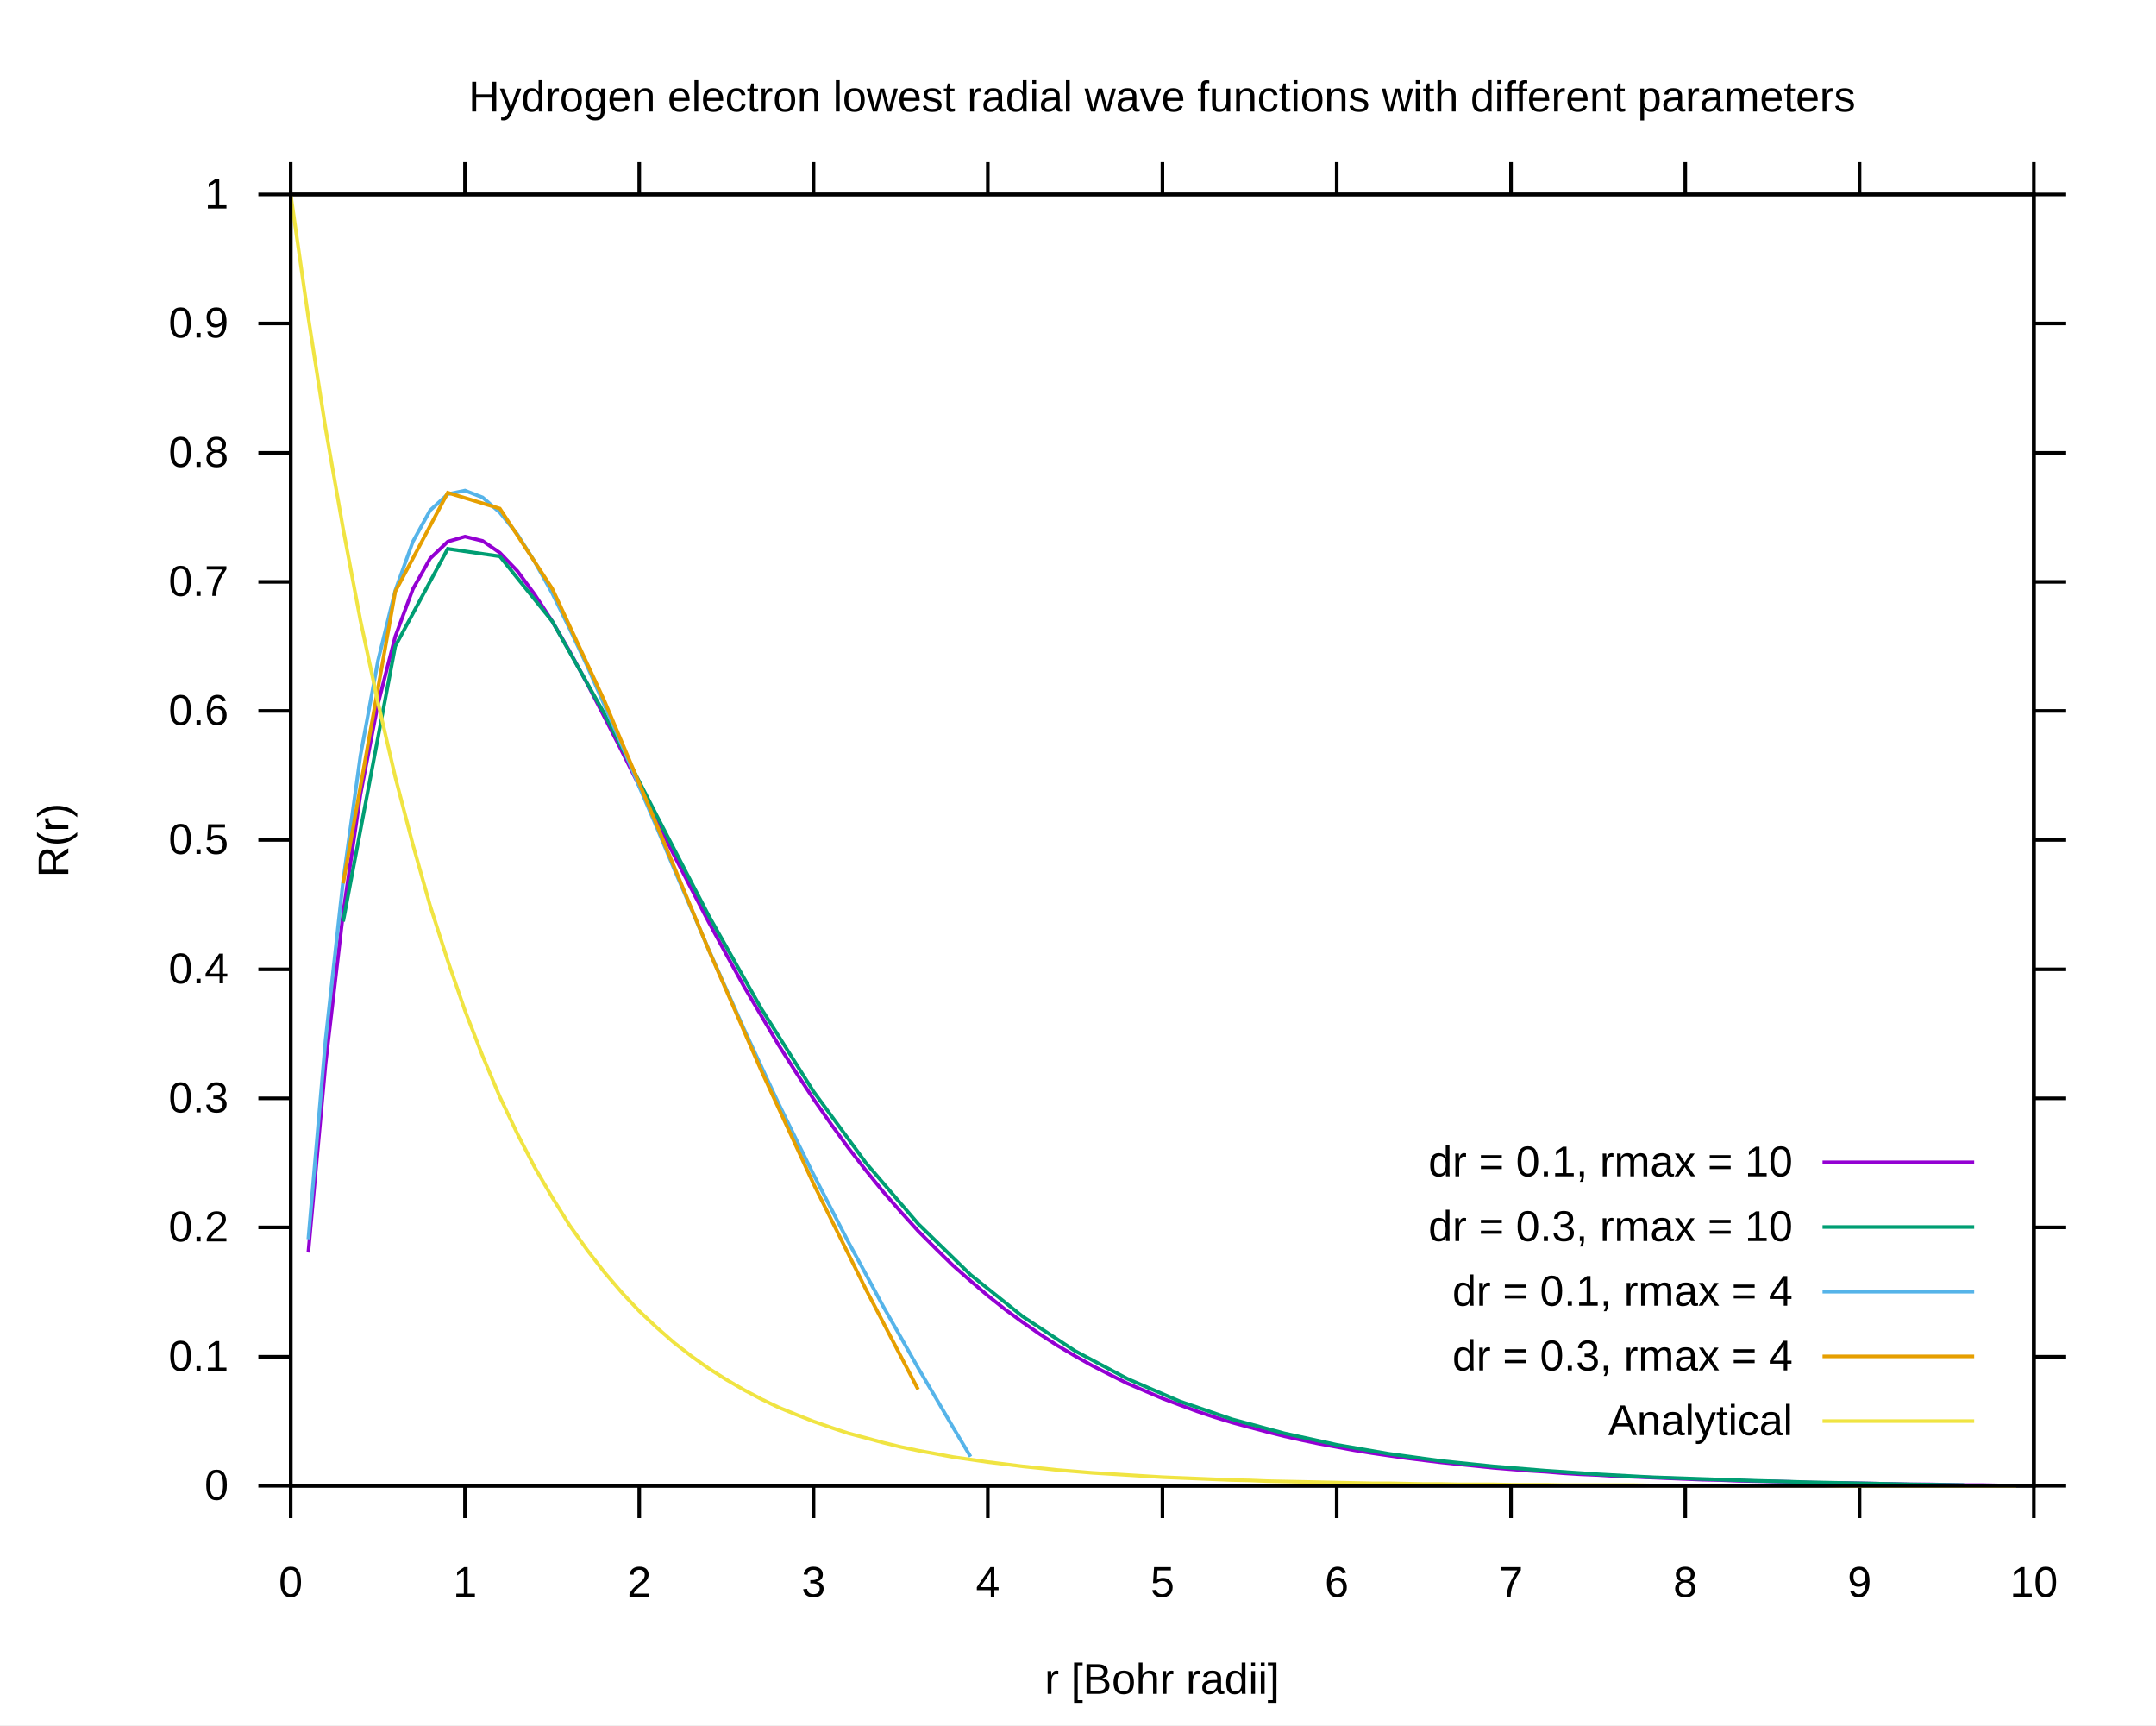
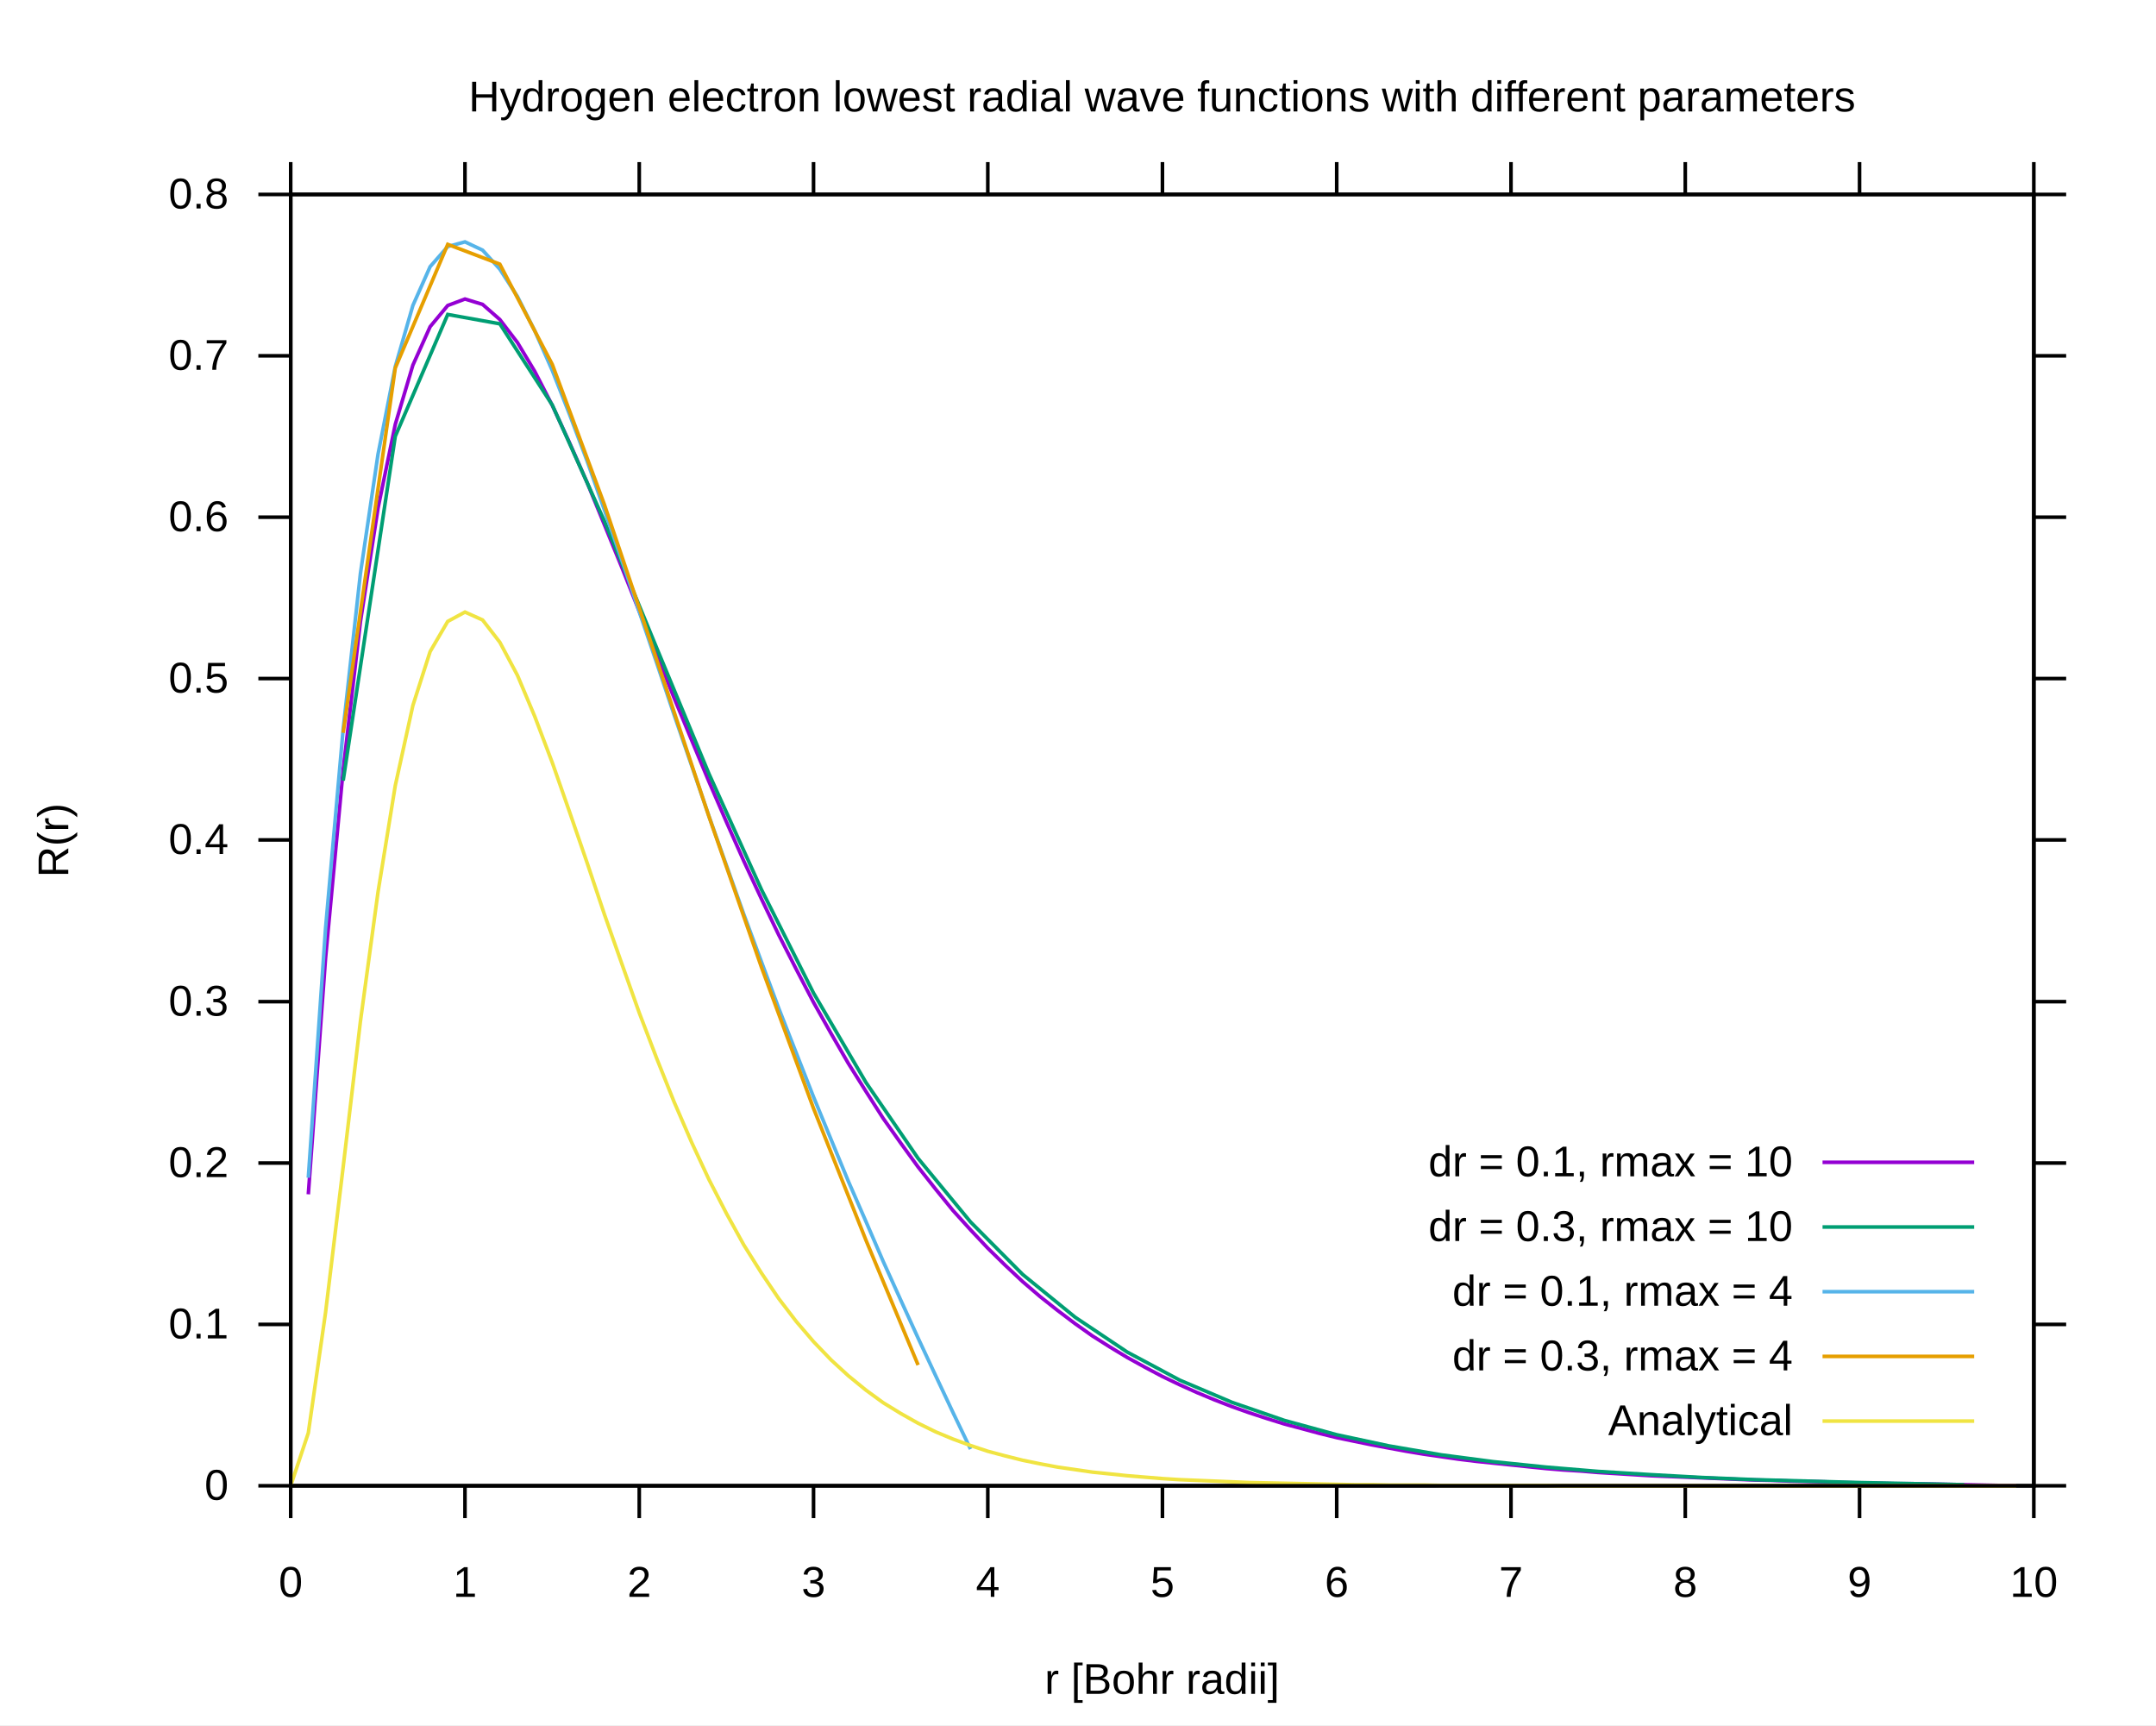
<svg xmlns="http://www.w3.org/2000/svg" xmlns:xlink="http://www.w3.org/1999/xlink" width="600" height="480" viewBox="0 0 600 480">
  <g id="gnuplot_canvas">
    <rect x="0" y="0" width="600" height="480" fill="#ffffff" />
    <defs>
      <circle id="gpDot" r="0.5" stroke-width="0.5" stroke="currentColor" />
      <path id="gpPt0" stroke-width="0.222" stroke="currentColor" d="M-1,0 h2 M0,-1 v2" />
      <path id="gpPt1" stroke-width="0.222" stroke="currentColor" d="M-1,-1 L1,1 M1,-1 L-1,1" />
      <path id="gpPt2" stroke-width="0.222" stroke="currentColor" d="M-1,0 L1,0 M0,-1 L0,1 M-1,-1 L1,1 M-1,1 L1,-1" />
      <rect id="gpPt3" stroke-width="0.222" stroke="currentColor" x="-1" y="-1" width="2" height="2" />
      <rect id="gpPt4" stroke-width="0.222" stroke="currentColor" fill="currentColor" x="-1" y="-1" width="2" height="2" />
      <circle id="gpPt5" stroke-width="0.222" stroke="currentColor" cx="0" cy="0" r="1" />
      <use xlink:href="#gpPt5" id="gpPt6" fill="currentColor" stroke="none" />
      <path id="gpPt7" stroke-width="0.222" stroke="currentColor" d="M0,-1.33 L-1.33,0.67 L1.33,0.67 z" />
      <use xlink:href="#gpPt7" id="gpPt8" fill="currentColor" stroke="none" />
      <use xlink:href="#gpPt7" id="gpPt9" stroke="currentColor" transform="rotate(180)" />
      <use xlink:href="#gpPt9" id="gpPt10" fill="currentColor" stroke="none" />
      <use xlink:href="#gpPt3" id="gpPt11" stroke="currentColor" transform="rotate(45)" />
      <use xlink:href="#gpPt11" id="gpPt12" fill="currentColor" stroke="none" />
      <path id="gpPt13" stroke-width="0.222" stroke="currentColor" d="M0,1.330 L1.265,0.411 L0.782,-1.067 L-0.782,-1.076 L-1.265,0.411 z" />
      <use xlink:href="#gpPt13" id="gpPt14" fill="currentColor" stroke="none" />
      <filter id="textbox" filterUnits="objectBoundingBox" x="0" y="0" height="1" width="1">
        <feFlood flood-color="#FFFFFF" flood-opacity="1" result="bgnd" />
        <feComposite in="SourceGraphic" in2="bgnd" operator="atop" />
      </filter>
      <filter id="greybox" filterUnits="objectBoundingBox" x="0" y="0" height="1" width="1">
        <feFlood flood-color="lightgrey" flood-opacity="1" result="grey" />
        <feComposite in="SourceGraphic" in2="grey" operator="atop" />
      </filter>
    </defs>
    <g fill="none" color="#FFFFFF" stroke="currentColor" stroke-width="1.00" stroke-linecap="butt" stroke-linejoin="miter">
</g>
    <g fill="none" color="black" stroke="currentColor" stroke-width="1.00" stroke-linecap="butt" stroke-linejoin="miter">
      <path stroke="black" d="M80.9,413.4 L71.9,413.4 M566.0,413.4 L575.0,413.4  " />
      <g transform="translate(63.6,417.3)" stroke="none" fill="black" font-family="Arial" font-size="12.00" text-anchor="end">
        <text>
          <tspan font-family="Arial"> 0</tspan>
        </text>
      </g>
    </g>
    <g fill="none" color="black" stroke="currentColor" stroke-width="1.00" stroke-linecap="butt" stroke-linejoin="miter">
-       <path stroke="black" d="M80.9,377.5 L71.9,377.5 M566.0,377.5 L575.0,377.5  " />
-       <g transform="translate(63.6,381.4)" stroke="none" fill="black" font-family="Arial" font-size="12.00" text-anchor="end">
+       <path stroke="black" d="M80.9,368.5 L71.9,368.5 M566.0,368.5 L575.0,368.5  " />
+       <g transform="translate(63.6,372.4)" stroke="none" fill="black" font-family="Arial" font-size="12.00" text-anchor="end">
        <text>
          <tspan font-family="Arial"> 0.1</tspan>
        </text>
      </g>
    </g>
    <g fill="none" color="black" stroke="currentColor" stroke-width="1.00" stroke-linecap="butt" stroke-linejoin="miter">
-       <path stroke="black" d="M80.9,341.5 L71.9,341.5 M566.0,341.5 L575.0,341.5  " />
-       <g transform="translate(63.6,345.4)" stroke="none" fill="black" font-family="Arial" font-size="12.00" text-anchor="end">
+       <path stroke="black" d="M80.9,323.6 L71.9,323.6 M566.0,323.6 L575.0,323.6  " />
+       <g transform="translate(63.6,327.5)" stroke="none" fill="black" font-family="Arial" font-size="12.00" text-anchor="end">
        <text>
          <tspan font-family="Arial"> 0.2</tspan>
        </text>
      </g>
    </g>
    <g fill="none" color="black" stroke="currentColor" stroke-width="1.00" stroke-linecap="butt" stroke-linejoin="miter">
-       <path stroke="black" d="M80.9,305.6 L71.9,305.6 M566.0,305.6 L575.0,305.6  " />
-       <g transform="translate(63.6,309.5)" stroke="none" fill="black" font-family="Arial" font-size="12.00" text-anchor="end">
+       <path stroke="black" d="M80.9,278.7 L71.9,278.7 M566.0,278.7 L575.0,278.7  " />
+       <g transform="translate(63.6,282.6)" stroke="none" fill="black" font-family="Arial" font-size="12.00" text-anchor="end">
        <text>
          <tspan font-family="Arial"> 0.3</tspan>
-         </text>
-       </g>
-     </g>
-     <g fill="none" color="black" stroke="currentColor" stroke-width="1.00" stroke-linecap="butt" stroke-linejoin="miter">
-       <path stroke="black" d="M80.9,269.7 L71.9,269.7 M566.0,269.7 L575.0,269.7  " />
-       <g transform="translate(63.6,273.6)" stroke="none" fill="black" font-family="Arial" font-size="12.00" text-anchor="end">
-         <text>
-           <tspan font-family="Arial"> 0.4</tspan>
        </text>
      </g>
    </g>
    <g fill="none" color="black" stroke="currentColor" stroke-width="1.00" stroke-linecap="butt" stroke-linejoin="miter">
      <path stroke="black" d="M80.9,233.7 L71.9,233.7 M566.0,233.7 L575.0,233.7  " />
      <g transform="translate(63.6,237.6)" stroke="none" fill="black" font-family="Arial" font-size="12.00" text-anchor="end">
        <text>
+           <tspan font-family="Arial"> 0.4</tspan>
+         </text>
+       </g>
+     </g>
+     <g fill="none" color="black" stroke="currentColor" stroke-width="1.00" stroke-linecap="butt" stroke-linejoin="miter">
+       <path stroke="black" d="M80.9,188.8 L71.9,188.8 M566.0,188.8 L575.0,188.8  " />
+       <g transform="translate(63.6,192.7)" stroke="none" fill="black" font-family="Arial" font-size="12.00" text-anchor="end">
+         <text>
          <tspan font-family="Arial"> 0.5</tspan>
        </text>
      </g>
    </g>
    <g fill="none" color="black" stroke="currentColor" stroke-width="1.00" stroke-linecap="butt" stroke-linejoin="miter">
-       <path stroke="black" d="M80.9,197.8 L71.9,197.8 M566.0,197.8 L575.0,197.8  " />
-       <g transform="translate(63.6,201.7)" stroke="none" fill="black" font-family="Arial" font-size="12.00" text-anchor="end">
+       <path stroke="black" d="M80.9,143.9 L71.9,143.9 M566.0,143.9 L575.0,143.9  " />
+       <g transform="translate(63.6,147.8)" stroke="none" fill="black" font-family="Arial" font-size="12.00" text-anchor="end">
        <text>
          <tspan font-family="Arial"> 0.6</tspan>
        </text>
      </g>
    </g>
    <g fill="none" color="black" stroke="currentColor" stroke-width="1.00" stroke-linecap="butt" stroke-linejoin="miter">
-       <path stroke="black" d="M80.9,161.9 L71.9,161.9 M566.0,161.9 L575.0,161.9  " />
-       <g transform="translate(63.6,165.8)" stroke="none" fill="black" font-family="Arial" font-size="12.00" text-anchor="end">
+       <path stroke="black" d="M80.9,99.0 L71.9,99.0 M566.0,99.0 L575.0,99.0  " />
+       <g transform="translate(63.6,102.9)" stroke="none" fill="black" font-family="Arial" font-size="12.00" text-anchor="end">
        <text>
          <tspan font-family="Arial"> 0.7</tspan>
-         </text>
-       </g>
-     </g>
-     <g fill="none" color="black" stroke="currentColor" stroke-width="1.00" stroke-linecap="butt" stroke-linejoin="miter">
-       <path stroke="black" d="M80.9,126.0 L71.9,126.0 M566.0,126.0 L575.0,126.0  " />
-       <g transform="translate(63.6,129.9)" stroke="none" fill="black" font-family="Arial" font-size="12.00" text-anchor="end">
-         <text>
-           <tspan font-family="Arial"> 0.8</tspan>
-         </text>
-       </g>
-     </g>
-     <g fill="none" color="black" stroke="currentColor" stroke-width="1.00" stroke-linecap="butt" stroke-linejoin="miter">
-       <path stroke="black" d="M80.9,90.0 L71.9,90.0 M566.0,90.0 L575.0,90.0  " />
-       <g transform="translate(63.6,93.9)" stroke="none" fill="black" font-family="Arial" font-size="12.00" text-anchor="end">
-         <text>
-           <tspan font-family="Arial"> 0.9</tspan>
        </text>
      </g>
    </g>
    <g fill="none" color="black" stroke="currentColor" stroke-width="1.00" stroke-linecap="butt" stroke-linejoin="miter">
      <path stroke="black" d="M80.9,54.1 L71.9,54.1 M566.0,54.1 L575.0,54.1  " />
      <g transform="translate(63.6,58.0)" stroke="none" fill="black" font-family="Arial" font-size="12.00" text-anchor="end">
        <text>
-           <tspan font-family="Arial"> 1</tspan>
+           <tspan font-family="Arial"> 0.8</tspan>
        </text>
      </g>
    </g>
    <g fill="none" color="black" stroke="currentColor" stroke-width="1.00" stroke-linecap="butt" stroke-linejoin="miter">
      <path stroke="black" d="M80.9,413.4 L80.9,422.4 M80.9,54.1 L80.9,45.1  " />
      <g transform="translate(80.9,444.3)" stroke="none" fill="black" font-family="Arial" font-size="12.00" text-anchor="middle">
        <text>
          <tspan font-family="Arial"> 0</tspan>
        </text>
      </g>
    </g>
    <g fill="none" color="black" stroke="currentColor" stroke-width="1.00" stroke-linecap="butt" stroke-linejoin="miter">
      <path stroke="black" d="M129.4,413.4 L129.4,422.4 M129.4,54.1 L129.4,45.1  " />
      <g transform="translate(129.4,444.3)" stroke="none" fill="black" font-family="Arial" font-size="12.00" text-anchor="middle">
        <text>
          <tspan font-family="Arial"> 1</tspan>
        </text>
      </g>
    </g>
    <g fill="none" color="black" stroke="currentColor" stroke-width="1.00" stroke-linecap="butt" stroke-linejoin="miter">
      <path stroke="black" d="M177.9,413.4 L177.9,422.4 M177.9,54.1 L177.9,45.1  " />
      <g transform="translate(177.9,444.3)" stroke="none" fill="black" font-family="Arial" font-size="12.00" text-anchor="middle">
        <text>
          <tspan font-family="Arial"> 2</tspan>
        </text>
      </g>
    </g>
    <g fill="none" color="black" stroke="currentColor" stroke-width="1.00" stroke-linecap="butt" stroke-linejoin="miter">
      <path stroke="black" d="M226.4,413.4 L226.4,422.4 M226.4,54.1 L226.4,45.1  " />
      <g transform="translate(226.4,444.3)" stroke="none" fill="black" font-family="Arial" font-size="12.00" text-anchor="middle">
        <text>
          <tspan font-family="Arial"> 3</tspan>
        </text>
      </g>
    </g>
    <g fill="none" color="black" stroke="currentColor" stroke-width="1.00" stroke-linecap="butt" stroke-linejoin="miter">
      <path stroke="black" d="M274.9,413.4 L274.9,422.4 M274.9,54.1 L274.9,45.1  " />
      <g transform="translate(274.9,444.3)" stroke="none" fill="black" font-family="Arial" font-size="12.00" text-anchor="middle">
        <text>
          <tspan font-family="Arial"> 4</tspan>
        </text>
      </g>
    </g>
    <g fill="none" color="black" stroke="currentColor" stroke-width="1.00" stroke-linecap="butt" stroke-linejoin="miter">
      <path stroke="black" d="M323.5,413.4 L323.5,422.4 M323.5,54.1 L323.5,45.1  " />
      <g transform="translate(323.5,444.3)" stroke="none" fill="black" font-family="Arial" font-size="12.00" text-anchor="middle">
        <text>
          <tspan font-family="Arial"> 5</tspan>
        </text>
      </g>
    </g>
    <g fill="none" color="black" stroke="currentColor" stroke-width="1.00" stroke-linecap="butt" stroke-linejoin="miter">
      <path stroke="black" d="M372.0,413.4 L372.0,422.4 M372.0,54.1 L372.0,45.1  " />
      <g transform="translate(372.0,444.3)" stroke="none" fill="black" font-family="Arial" font-size="12.00" text-anchor="middle">
        <text>
          <tspan font-family="Arial"> 6</tspan>
        </text>
      </g>
    </g>
    <g fill="none" color="black" stroke="currentColor" stroke-width="1.00" stroke-linecap="butt" stroke-linejoin="miter">
      <path stroke="black" d="M420.5,413.4 L420.5,422.4 M420.5,54.1 L420.5,45.1  " />
      <g transform="translate(420.5,444.3)" stroke="none" fill="black" font-family="Arial" font-size="12.00" text-anchor="middle">
        <text>
          <tspan font-family="Arial"> 7</tspan>
        </text>
      </g>
    </g>
    <g fill="none" color="black" stroke="currentColor" stroke-width="1.00" stroke-linecap="butt" stroke-linejoin="miter">
      <path stroke="black" d="M469.0,413.4 L469.0,422.4 M469.0,54.1 L469.0,45.1  " />
      <g transform="translate(469.0,444.3)" stroke="none" fill="black" font-family="Arial" font-size="12.00" text-anchor="middle">
        <text>
          <tspan font-family="Arial"> 8</tspan>
        </text>
      </g>
    </g>
    <g fill="none" color="black" stroke="currentColor" stroke-width="1.00" stroke-linecap="butt" stroke-linejoin="miter">
      <path stroke="black" d="M517.5,413.4 L517.5,422.4 M517.5,54.1 L517.5,45.1  " />
      <g transform="translate(517.5,444.3)" stroke="none" fill="black" font-family="Arial" font-size="12.00" text-anchor="middle">
        <text>
          <tspan font-family="Arial"> 9</tspan>
        </text>
      </g>
    </g>
    <g fill="none" color="black" stroke="currentColor" stroke-width="1.00" stroke-linecap="butt" stroke-linejoin="miter">
      <path stroke="black" d="M566.0,413.4 L566.0,422.4 M566.0,54.1 L566.0,45.1  " />
      <g transform="translate(566.0,444.3)" stroke="none" fill="black" font-family="Arial" font-size="12.00" text-anchor="middle">
        <text>
          <tspan font-family="Arial"> 10</tspan>
        </text>
      </g>
    </g>
    <g fill="none" color="black" stroke="currentColor" stroke-width="1.00" stroke-linecap="butt" stroke-linejoin="miter">
</g>
    <g fill="none" color="black" stroke="currentColor" stroke-width="1.00" stroke-linecap="butt" stroke-linejoin="miter">
      <path stroke="black" d="M80.9,54.1 L80.9,413.4 L566.0,413.4 L566.0,54.1 L80.9,54.1 Z  " />
    </g>
    <g fill="none" color="black" stroke="currentColor" stroke-width="1.00" stroke-linecap="butt" stroke-linejoin="miter">
      <g transform="translate(19.0,233.8) rotate(270)" stroke="none" fill="black" font-family="Arial" font-size="12.00" text-anchor="middle">
        <text>
          <tspan font-family="Arial">R(r)</tspan>
        </text>
      </g>
    </g>
    <g fill="none" color="black" stroke="currentColor" stroke-width="1.00" stroke-linecap="butt" stroke-linejoin="miter">
      <g transform="translate(323.4,471.3)" stroke="none" fill="black" font-family="Arial" font-size="12.00" text-anchor="middle">
        <text>
          <tspan font-family="Arial">r [Bohr radii]</tspan>
        </text>
      </g>
    </g>
    <g fill="none" color="black" stroke="currentColor" stroke-width="1.00" stroke-linecap="butt" stroke-linejoin="miter">
      <g transform="translate(323.4,31.0)" stroke="none" fill="black" font-family="Arial" font-size="12.00" text-anchor="middle">
        <text>
          <tspan font-family="Arial">Hydrogen electron lowest radial wave functions with different parameters</tspan>
        </text>
      </g>
    </g>
    <g fill="none" color="black" stroke="currentColor" stroke-width="1.00" stroke-linecap="butt" stroke-linejoin="miter">
</g>
    <g id="gnuplot_plot_1">
      <g fill="none" color="black" stroke="currentColor" stroke-width="1.00" stroke-linecap="butt" stroke-linejoin="miter">
        <g transform="translate(498.9,327.3)" stroke="none" fill="black" font-family="Arial" font-size="12.00" text-anchor="end">
          <text>
            <tspan font-family="Arial">dr = 0.1, rmax = 10</tspan>
          </text>
        </g>
      </g>
      <g fill="none" color="black" stroke="currentColor" stroke-width="1.00" stroke-linecap="butt" stroke-linejoin="miter">
-         <path stroke="rgb(148,   0, 211)" d="M507.2,323.4 L549.4,323.4 M85.8,348.5 L90.6,296.0 L95.5,254.0 L100.3,221.1 L105.2,195.8 L110.0,177.1   L114.9,163.9 L119.7,155.4 L124.6,150.7 L129.4,149.3 L134.3,150.5 L139.1,153.8 L144.0,158.9 L148.8,165.4   L153.7,172.9 L158.5,181.2 L163.4,190.2 L168.2,199.5 L173.1,209.1 L177.9,218.7 L182.8,228.4 L187.6,238.0   L192.5,247.5 L197.3,256.7 L202.2,265.7 L207.0,274.4 L211.9,282.7 L216.7,290.8 L221.6,298.5 L226.4,305.8   L231.3,312.8 L236.1,319.4 L241.0,325.7 L245.8,331.6 L250.7,337.2 L255.5,342.5 L260.4,347.4 L265.2,352.1   L270.1,356.4 L274.9,360.5 L279.8,364.4 L284.6,367.9 L289.5,371.3 L294.3,374.4 L299.2,377.3 L304.0,380.0   L308.9,382.5 L313.7,384.9 L318.6,387.0 L323.5,389.1 L328.3,390.9 L333.2,392.7 L338.0,394.3 L342.9,395.8   L347.7,397.1 L352.6,398.4 L357.4,399.6 L362.3,400.7 L367.1,401.7 L372.0,402.6 L376.8,403.5 L381.7,404.3   L386.5,405.0 L391.4,405.7 L396.2,406.3 L401.1,406.9 L405.9,407.4 L410.8,407.9 L415.6,408.4 L420.5,408.8   L425.3,409.2 L430.2,409.5 L435.0,409.9 L439.9,410.2 L444.7,410.4 L449.6,410.7 L454.4,410.9 L459.3,411.1   L464.1,411.3 L469.0,411.5 L473.8,411.7 L478.7,411.8 L483.5,412.0 L488.4,412.1 L493.2,412.2 L498.1,412.3   L502.9,412.5 L507.8,412.6 L512.6,412.6 L517.5,412.7 L522.3,412.8 L527.2,412.9 L532.0,413.0 L536.9,413.0   L541.7,413.1 L546.6,413.2 L551.4,413.2 L556.3,413.3 L561.1,413.3  " />
+         <path stroke="rgb(148,   0, 211)" d="M507.2,323.4 L549.4,323.4 M85.8,332.3 L90.6,266.6 L95.5,214.2 L100.3,173.0 L105.2,141.4 L110.0,118.1   L114.9,101.6 L119.7,90.9 L124.6,85.0 L129.4,83.2 L134.3,84.7 L139.1,88.9 L144.0,95.3 L148.8,103.3   L153.7,112.8 L158.5,123.2 L163.4,134.3 L168.2,146.0 L173.1,158.0 L177.9,170.1 L182.8,182.2 L187.6,194.2   L192.5,206.0 L197.3,217.5 L202.2,228.8 L207.0,239.6 L211.9,250.1 L216.7,260.1 L221.6,269.7 L226.4,278.9   L231.3,287.6 L236.1,295.9 L241.0,303.7 L245.8,311.2 L250.7,318.1 L255.5,324.7 L260.4,330.9 L265.2,336.8   L270.1,342.2 L274.9,347.3 L279.8,352.1 L284.6,356.6 L289.5,360.8 L294.3,364.6 L299.2,368.3 L304.0,371.7   L308.9,374.8 L313.7,377.7 L318.6,380.4 L323.5,383.0 L328.3,385.3 L333.2,387.5 L338.0,389.5 L342.9,391.4   L347.7,393.1 L352.6,394.7 L357.4,396.2 L362.3,397.5 L367.1,398.8 L372.0,400.0 L376.8,401.0 L381.7,402.0   L386.5,402.9 L391.4,403.8 L396.2,404.6 L401.1,405.3 L405.9,406.0 L410.8,406.6 L415.6,407.1 L420.5,407.6   L425.3,408.1 L430.2,408.6 L435.0,409.0 L439.9,409.3 L444.7,409.7 L449.6,410.0 L454.4,410.3 L459.3,410.6   L464.1,410.8 L469.0,411.0 L473.8,411.2 L478.7,411.4 L483.5,411.6 L488.4,411.8 L493.2,411.9 L498.1,412.1   L502.9,412.2 L507.8,412.3 L512.6,412.5 L517.5,412.6 L522.3,412.7 L527.2,412.8 L532.0,412.8 L536.9,412.9   L541.7,413.0 L546.6,413.1 L551.4,413.2 L556.3,413.3 L561.1,413.3  " />
      </g>
    </g>
    <g id="gnuplot_plot_2">
      <g fill="none" color="black" stroke="currentColor" stroke-width="1.00" stroke-linecap="butt" stroke-linejoin="miter">
        <g transform="translate(498.9,345.3)" stroke="none" fill="black" font-family="Arial" font-size="12.00" text-anchor="end">
          <text>
            <tspan font-family="Arial">dr = 0.3, rmax = 10</tspan>
          </text>
        </g>
      </g>
      <g fill="none" color="black" stroke="currentColor" stroke-width="1.00" stroke-linecap="butt" stroke-linejoin="miter">
-         <path stroke="rgb(  0, 158, 115)" d="M507.2,341.4 L549.4,341.4 M95.5,256.4 L110.0,179.8 L124.6,152.7 L139.1,154.8 L153.7,172.9 L168.2,198.6   L182.8,227.0 L197.3,254.9 L211.9,280.7 L226.4,303.7 L241.0,323.6 L255.5,340.5 L270.1,354.7 L284.6,366.3   L299.2,375.9 L313.7,383.6 L328.3,389.9 L342.9,394.9 L357.4,398.8 L372.0,402.0 L386.5,404.5 L401.1,406.5   L415.6,408.0 L430.2,409.2 L444.7,410.2 L459.3,411.0 L473.8,411.5 L488.4,412.0 L502.9,412.4 L517.5,412.7   L532.0,413.0 L546.6,413.2  " />
+         <path stroke="rgb(  0, 158, 115)" d="M507.2,341.4 L549.4,341.4 M95.5,217.2 L110.0,121.4 L124.6,87.5 L139.1,90.1 L153.7,112.7 L168.2,145.0   L182.8,180.4 L197.3,215.3 L211.9,247.5 L226.4,276.3 L241.0,301.2 L255.5,322.3 L270.1,340.0 L284.6,354.6   L299.2,366.5 L313.7,376.2 L328.3,384.0 L342.9,390.2 L357.4,395.2 L372.0,399.2 L386.5,402.3 L401.1,404.8   L415.6,406.7 L430.2,408.2 L444.7,409.4 L459.3,410.3 L473.8,411.1 L488.4,411.7 L502.9,412.1 L517.5,412.5   L532.0,412.8 L546.6,413.1  " />
      </g>
    </g>
    <g id="gnuplot_plot_3">
      <g fill="none" color="black" stroke="currentColor" stroke-width="1.00" stroke-linecap="butt" stroke-linejoin="miter">
        <g transform="translate(498.9,363.3)" stroke="none" fill="black" font-family="Arial" font-size="12.00" text-anchor="end">
          <text>
            <tspan font-family="Arial">dr = 0.1, rmax = 4</tspan>
          </text>
        </g>
      </g>
      <g fill="none" color="black" stroke="currentColor" stroke-width="1.00" stroke-linecap="butt" stroke-linejoin="miter">
-         <path stroke="rgb( 86, 180, 233)" d="M507.2,359.4 L549.4,359.4 M85.8,344.8 L90.6,289.3 L95.5,245.0 L100.3,210.3 L105.2,183.8 L110.0,164.3   L114.9,150.7 L119.7,142.0 L124.6,137.5 L129.4,136.5 L134.3,138.4 L139.1,142.6 L144.0,148.7 L148.8,156.3   L153.7,165.1 L158.5,174.9 L163.4,185.3 L168.2,196.2 L173.1,207.4 L177.9,218.9 L182.8,230.3 L187.6,241.8   L192.5,253.2 L197.3,264.4 L202.2,275.4 L207.0,286.2 L211.9,296.8 L216.7,307.1 L221.6,317.1 L226.4,326.8   L231.3,336.3 L236.1,345.6 L241.0,354.6 L245.8,363.5 L250.7,372.1 L255.5,380.6 L260.4,388.9 L265.2,397.1   L270.1,405.3  " />
+         <path stroke="rgb( 86, 180, 233)" d="M507.2,359.4 L549.4,359.4 M85.8,327.7 L90.6,258.3 L95.5,202.9 L100.3,159.6 L105.2,126.4 L110.0,102.0   L114.9,85.0 L119.7,74.2 L124.6,68.6 L129.4,67.3 L134.3,69.6 L139.1,74.9 L144.0,82.5 L148.8,92.0   L153.7,103.1 L158.5,115.3 L163.4,128.3 L168.2,141.9 L173.1,156.0 L177.9,170.2 L182.8,184.6 L187.6,198.9   L192.5,213.1 L197.3,227.1 L202.2,240.9 L207.0,254.4 L211.9,267.6 L216.7,280.5 L221.6,293.0 L226.4,305.2   L231.3,317.1 L236.1,328.7 L241.0,339.9 L245.8,351.0 L250.7,361.8 L255.5,372.3 L260.4,382.8 L265.2,393.0   L270.1,403.2  " />
      </g>
    </g>
    <g id="gnuplot_plot_4">
      <g fill="none" color="black" stroke="currentColor" stroke-width="1.00" stroke-linecap="butt" stroke-linejoin="miter">
        <g transform="translate(498.9,381.3)" stroke="none" fill="black" font-family="Arial" font-size="12.00" text-anchor="end">
          <text>
            <tspan font-family="Arial">dr = 0.3, rmax = 4</tspan>
          </text>
        </g>
      </g>
      <g fill="none" color="black" stroke="currentColor" stroke-width="1.00" stroke-linecap="butt" stroke-linejoin="miter">
-         <path stroke="rgb(230, 159,   0)" d="M507.2,377.4 L549.4,377.4 M95.5,245.8 L110.0,164.6 L124.6,137.1 L139.1,141.5 L153.7,163.8 L168.2,195.0   L182.8,229.6 L197.3,264.5 L211.9,298.0 L226.4,329.4 L241.0,358.8 L255.5,386.6  " />
+         <path stroke="rgb(230, 159,   0)" d="M507.2,377.4 L549.4,377.4 M95.5,203.9 L110.0,102.4 L124.6,68.0 L139.1,73.5 L153.7,101.4 L168.2,140.4   L182.8,183.7 L197.3,227.2 L211.9,269.1 L226.4,308.4 L241.0,345.1 L255.5,379.8  " />
      </g>
    </g>
    <g id="gnuplot_plot_5">
      <g fill="none" color="black" stroke="currentColor" stroke-width="1.00" stroke-linecap="butt" stroke-linejoin="miter">
        <g transform="translate(498.9,399.3)" stroke="none" fill="black" font-family="Arial" font-size="12.00" text-anchor="end">
          <text>
            <tspan font-family="Arial">Analytical</tspan>
          </text>
        </g>
      </g>
      <g fill="none" color="black" stroke="currentColor" stroke-width="1.00" stroke-linecap="butt" stroke-linejoin="miter">
-         <path stroke="rgb(240, 228,  66)" d="M507.2,395.4 L549.4,395.4 M80.9,54.1 L85.8,88.3 L90.6,119.2 L95.5,147.2 L100.3,172.6 L105.2,195.5   L110.0,216.2 L114.9,235.0 L119.7,252.0 L124.6,267.3 L129.4,281.2 L134.3,293.8 L139.1,305.2 L144.0,315.5   L148.8,324.8 L153.7,333.2 L158.5,340.9 L163.4,347.8 L168.2,354.0 L173.1,359.7 L177.9,364.8 L182.8,369.4   L187.6,373.6 L192.5,377.4 L197.3,380.8 L202.2,383.9 L207.0,386.7 L211.9,389.3 L216.7,391.6 L221.6,393.6   L226.4,395.5 L231.3,397.2 L236.1,398.8 L241.0,400.1 L245.8,401.4 L250.7,402.6 L255.5,403.6 L260.4,404.5   L265.2,405.4 L270.1,406.1 L274.9,406.8 L279.8,407.4 L284.6,408.0 L289.5,408.5 L294.3,409.0 L299.2,409.4   L304.0,409.8 L308.9,410.1 L313.7,410.4 L318.6,410.7 L323.5,411.0 L328.3,411.2 L333.2,411.4 L338.0,411.6   L342.9,411.8 L347.7,411.9 L352.6,412.1 L357.4,412.2 L362.3,412.3 L367.1,412.4 L372.0,412.5 L376.8,412.6   L381.7,412.7 L386.5,412.7 L391.4,412.8 L396.2,412.9 L401.1,412.9 L405.9,413.0 L410.8,413.0 L415.6,413.0   L420.5,413.1 L425.3,413.1 L430.2,413.1 L435.0,413.2 L439.9,413.2 L444.7,413.2 L449.6,413.2 L454.4,413.2   L459.3,413.3 L464.1,413.3 L469.0,413.3 L473.8,413.3 L478.7,413.3 L483.5,413.3 L488.4,413.3 L493.2,413.3   L498.1,413.3 L502.9,413.3 L507.8,413.3 L512.6,413.4 L517.5,413.4 L522.3,413.4 L527.2,413.4 L532.0,413.4   L536.9,413.4 L541.7,413.4 L546.6,413.4 L551.4,413.4 L556.3,413.4 L561.1,413.4  " />
+         <path stroke="rgb(240, 228,  66)" d="M507.2,395.4 L549.4,395.4 M80.9,413.4 L85.8,398.7 L90.6,365.2 L95.5,324.7 L100.3,284.2 L105.2,248.2   L110.0,218.6 L114.9,196.3 L119.7,181.3 L124.6,172.9 L129.4,170.3 L134.3,172.5 L139.1,178.7 L144.0,187.9   L148.8,199.3 L153.7,212.2 L158.5,225.9 L163.4,240.1 L168.2,254.4 L173.1,268.3 L177.9,281.8 L182.8,294.6   L187.6,306.6 L192.5,317.9 L197.3,328.2 L202.2,337.7 L207.0,346.4 L211.9,354.2 L216.7,361.3 L221.6,367.7   L226.4,373.3 L231.3,378.4 L236.1,382.8 L241.0,386.8 L245.8,390.3 L250.7,393.3 L255.5,396.0 L260.4,398.4   L265.2,400.4 L270.1,402.2 L274.9,403.8 L279.8,405.1 L284.6,406.3 L289.5,407.3 L294.3,408.2 L299.2,408.9   L304.0,409.6 L308.9,410.1 L313.7,410.6 L318.6,411.0 L323.5,411.4 L328.3,411.7 L333.2,411.9 L338.0,412.1   L342.9,412.3 L347.7,412.5 L352.6,412.6 L357.4,412.7 L362.3,412.8 L367.1,412.9 L372.0,413.0 L376.8,413.1   L381.7,413.1 L386.5,413.2 L391.4,413.2 L396.2,413.2 L401.1,413.3 L405.9,413.3 L410.8,413.3 L415.6,413.3   L420.5,413.3 L425.3,413.3 L430.2,413.3 L435.0,413.4 L439.9,413.4 L444.7,413.4 L449.6,413.4 L454.4,413.4   L459.3,413.4 L464.1,413.4 L469.0,413.4 L473.8,413.4 L478.7,413.4 L483.5,413.4 L488.4,413.4 L493.2,413.4   L498.1,413.4 L502.9,413.4 L507.8,413.4 L512.6,413.4 L517.5,413.4 L522.3,413.4 L527.2,413.4 L532.0,413.4   L536.9,413.4 L541.7,413.4 L546.6,413.4 L551.4,413.4 L556.3,413.4 L561.1,413.4  " />
      </g>
    </g>
    <g fill="none" color="#FFFFFF" stroke="rgb(240, 228,  66)" stroke-width="2.00" stroke-linecap="butt" stroke-linejoin="miter">
</g>
    <g fill="none" color="black" stroke="currentColor" stroke-width="2.00" stroke-linecap="butt" stroke-linejoin="miter">
</g>
    <g fill="none" color="black" stroke="black" stroke-width="1.00" stroke-linecap="butt" stroke-linejoin="miter">
</g>
    <g fill="none" color="black" stroke="currentColor" stroke-width="1.00" stroke-linecap="butt" stroke-linejoin="miter">
      <path stroke="black" d="M80.9,54.1 L80.9,413.4 L566.0,413.4 L566.0,54.1 L80.9,54.1 Z  " />
    </g>
    <g fill="none" color="black" stroke="currentColor" stroke-width="1.00" stroke-linecap="butt" stroke-linejoin="miter">
</g>
  </g>
</svg>
